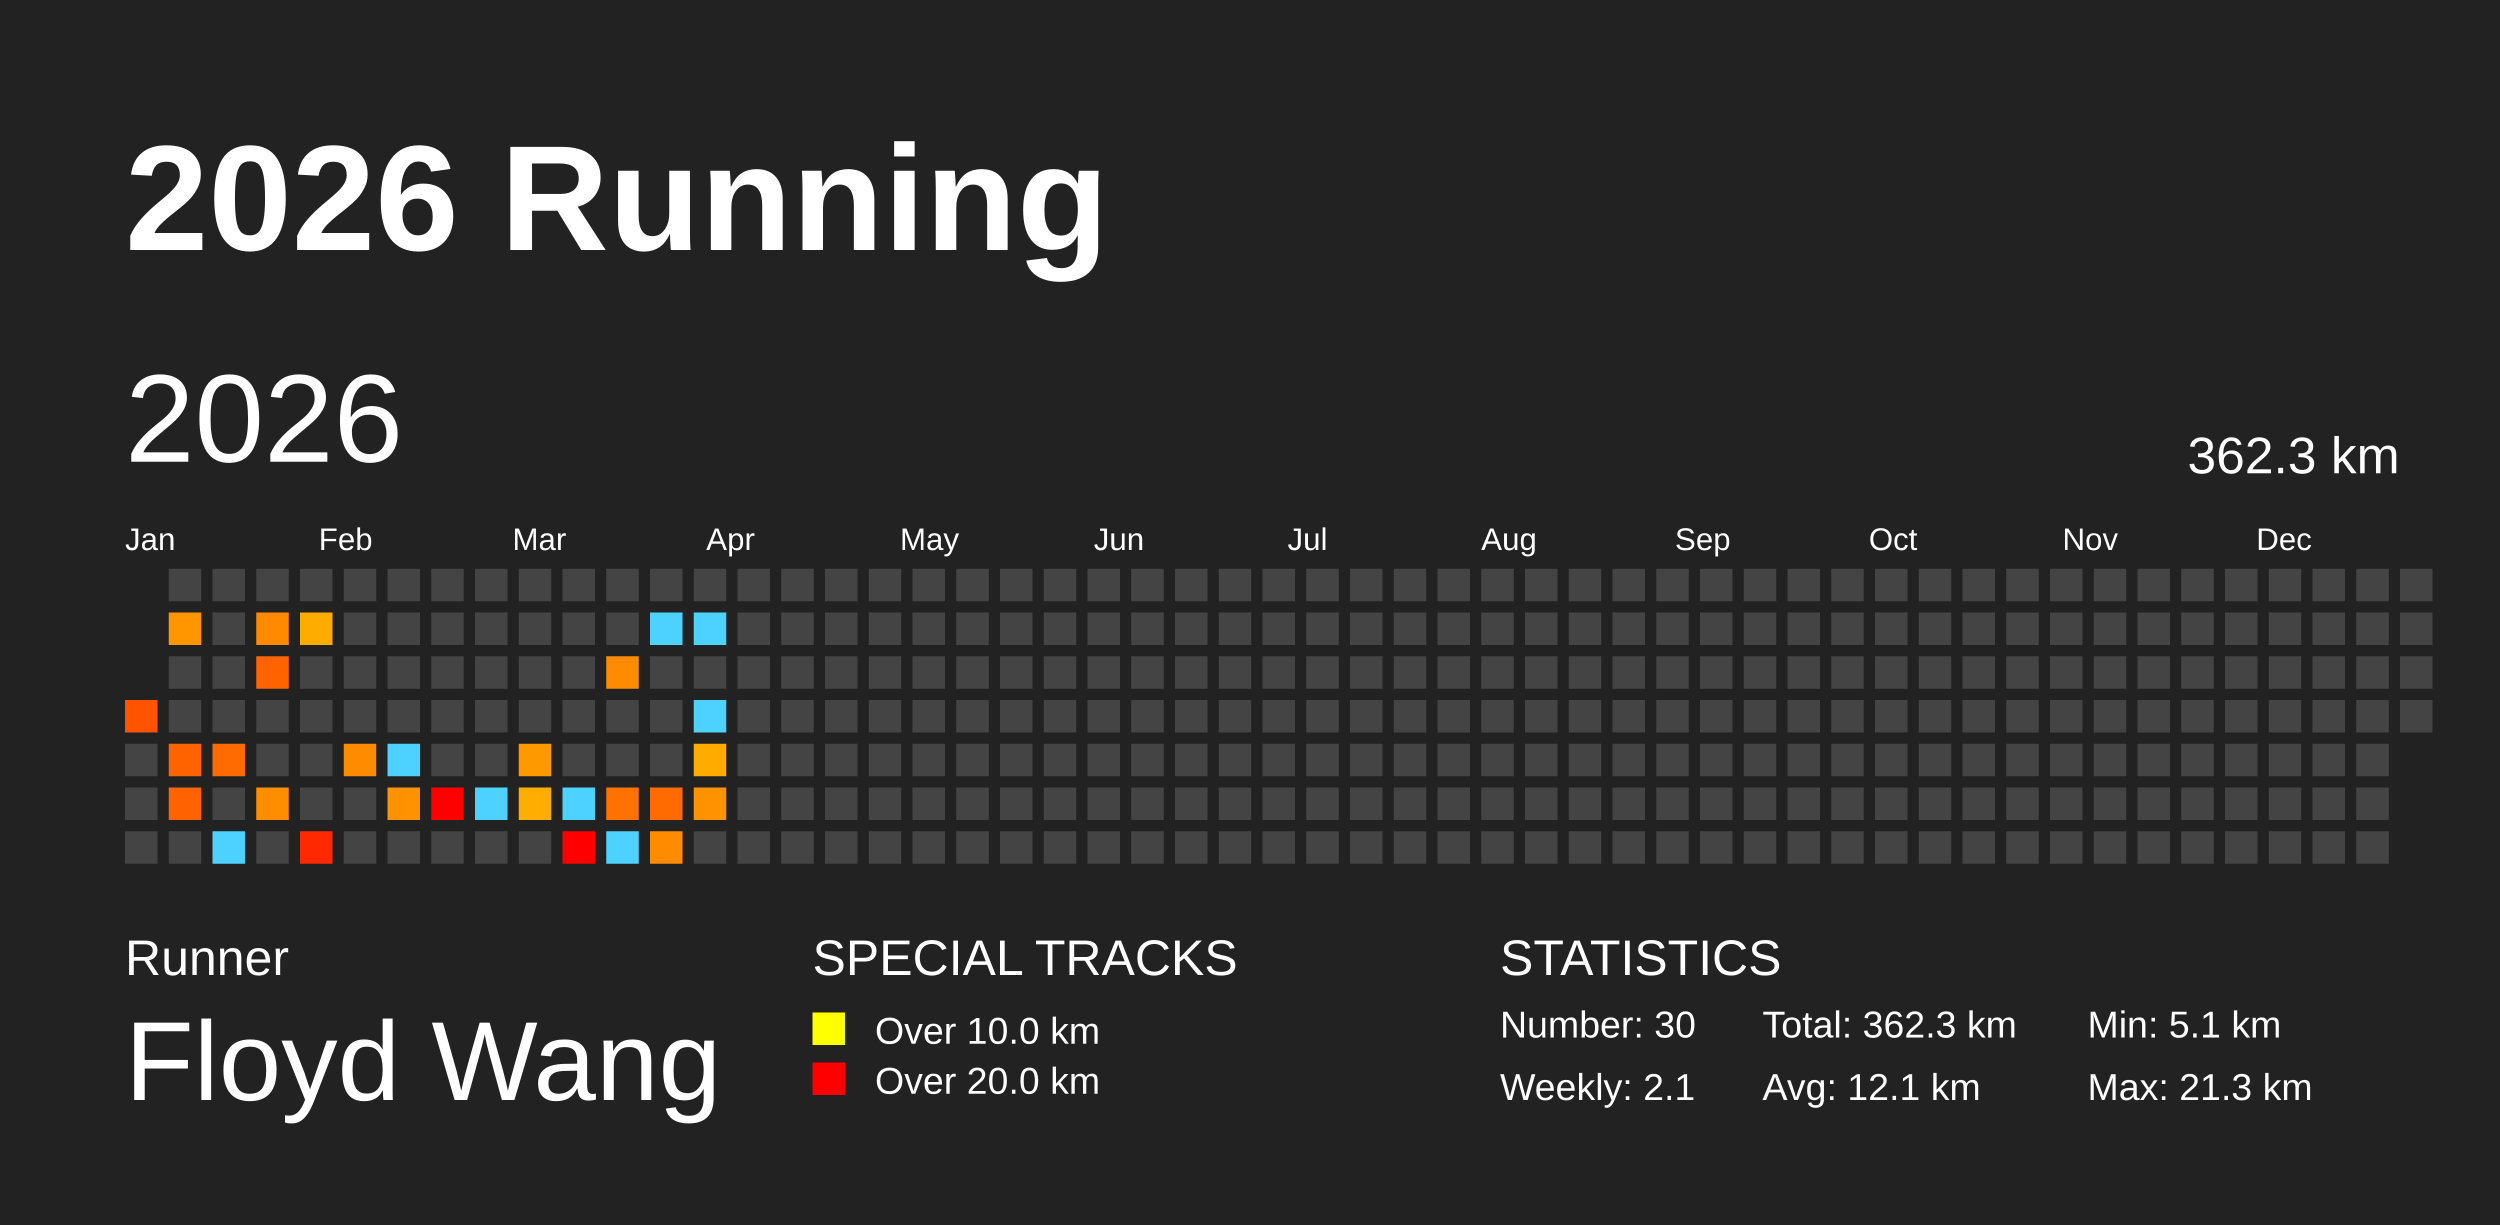
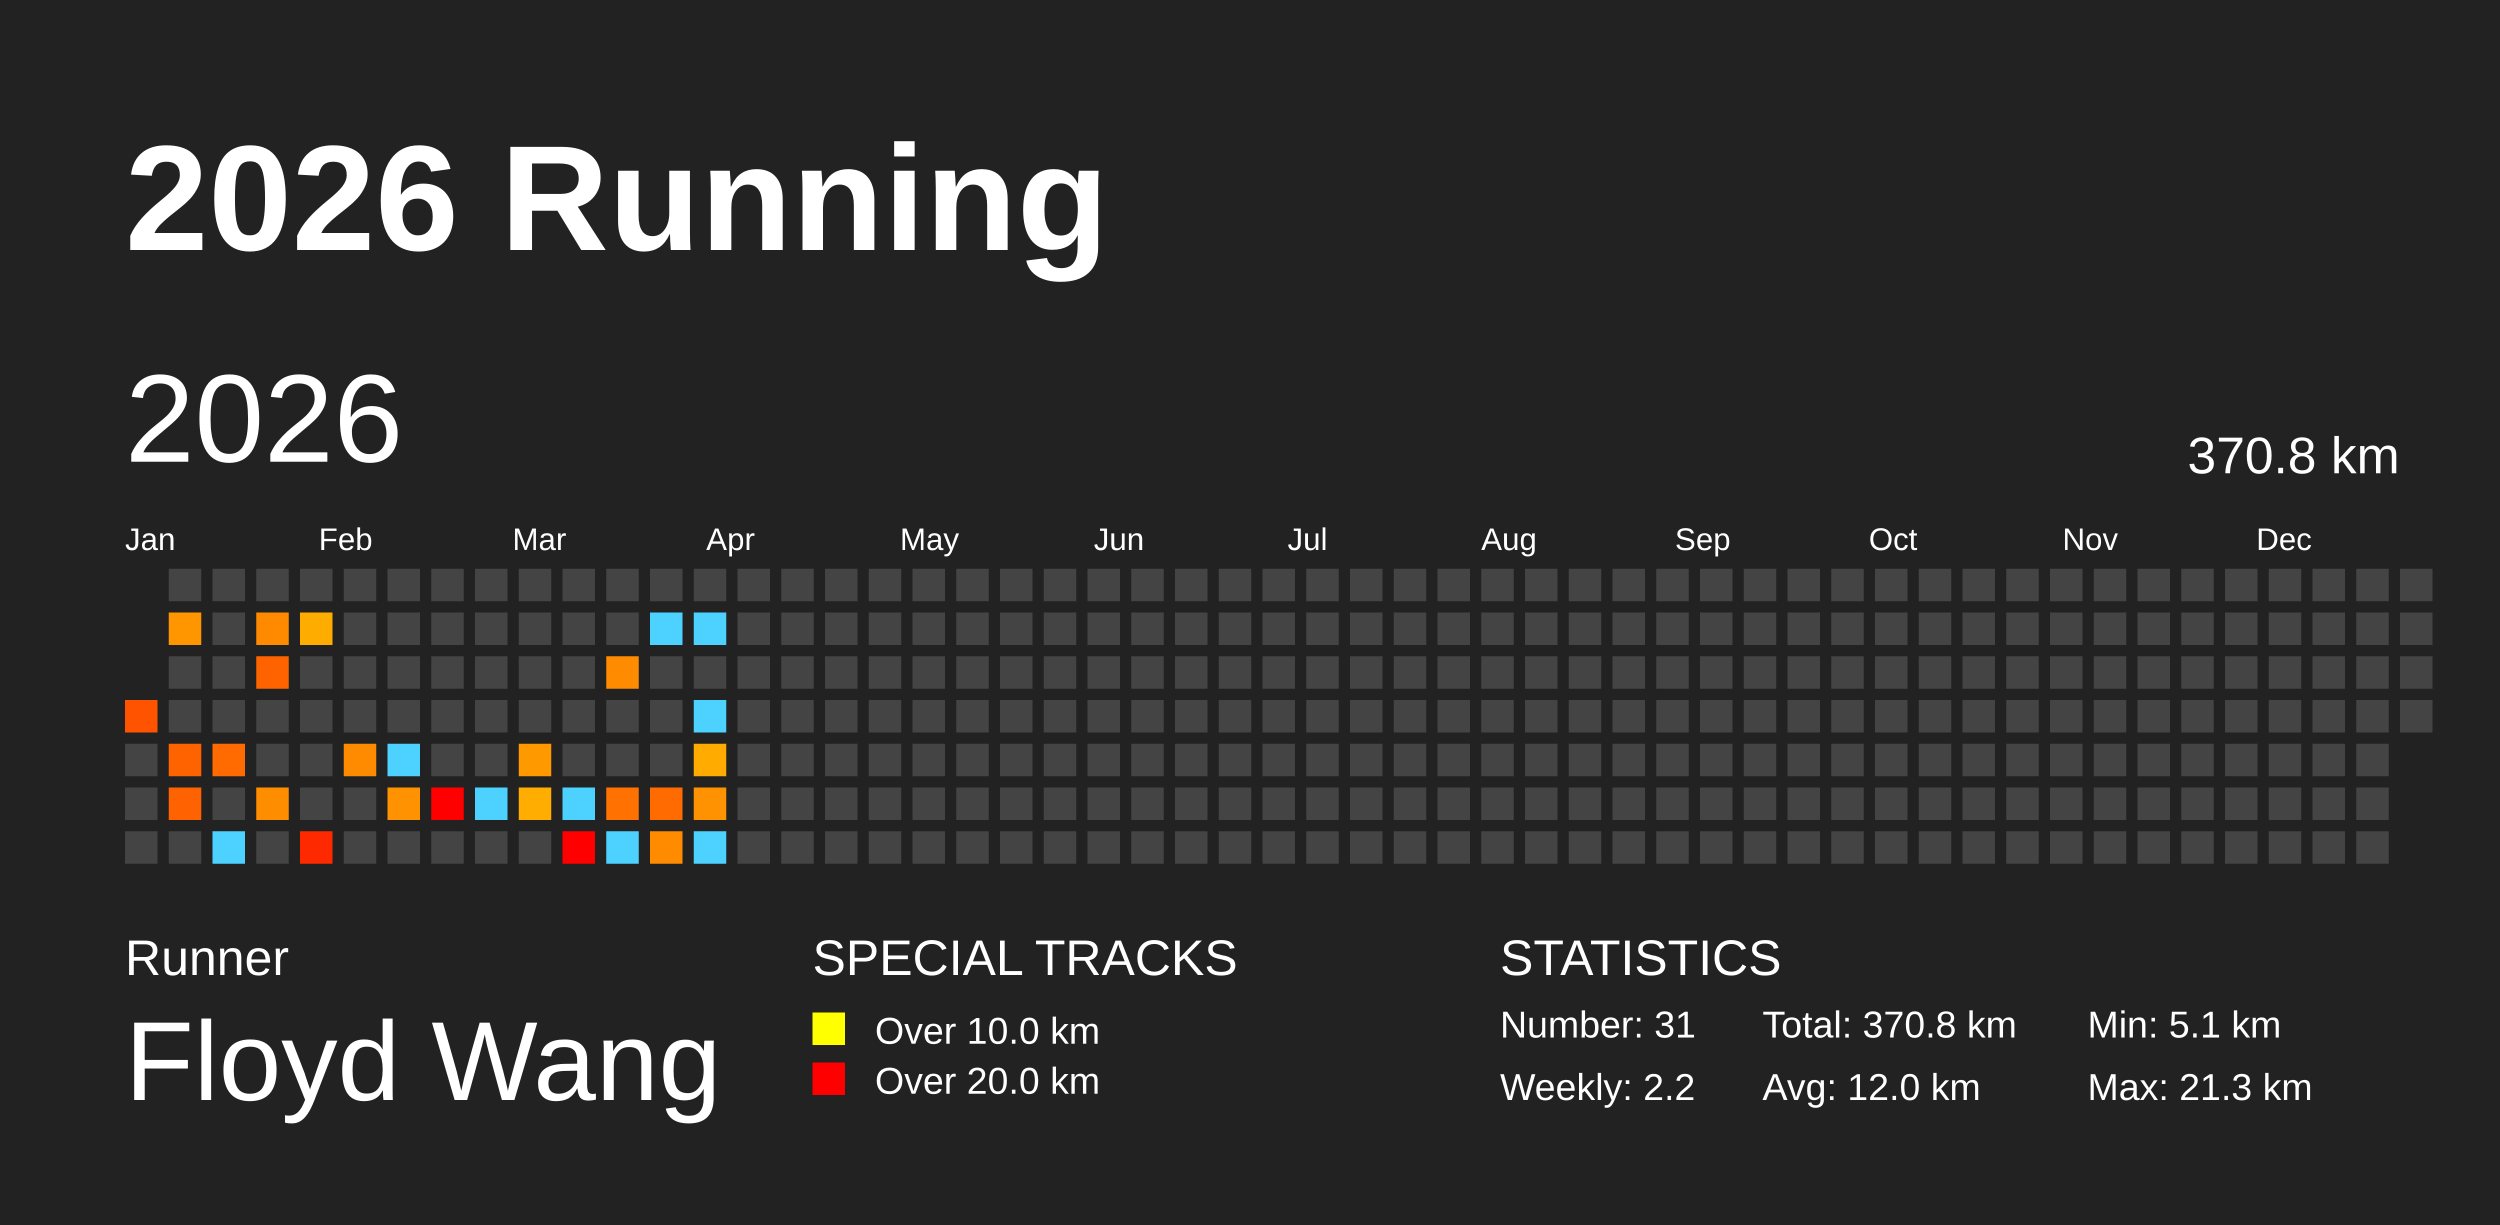
<svg xmlns="http://www.w3.org/2000/svg" baseProfile="full" height="98mm" version="1.1" viewBox="0,0,200,98" width="200mm">
  <defs />
  <rect fill="#222222" height="98" width="200" x="0" y="0" />
  <text fill="#FFFFFF" style="font-size:12px; font-family:Arial; font-weight:bold;" x="10" y="20">2026 Running</text>
  <text fill="#FFFFFF" style="font-size:4px; font-family:Arial" x="10" y="78">Runner</text>
  <text fill="#FFFFFF" style="font-size:9px; font-family:Arial" x="10" y="88">Floyd Wang</text>
  <text fill="#FFFFFF" style="font-size:4px; font-family:Arial" x="65" y="78">SPECIAL TRACKS</text>
  <rect fill="yellow" height="2.6" width="2.6" x="65" y="81" />
  <text fill="#FFFFFF" style="font-size:3px; font-family:Arial" x="70" y="83.5">Over 10.0 km</text>
  <rect fill="red" height="2.6" width="2.6" x="65" y="85" />
  <text fill="#FFFFFF" style="font-size:3px; font-family:Arial" x="70" y="87.5">Over 20.0 km</text>
  <text fill="#FFFFFF" style="font-size:4px; font-family:Arial" x="120" y="78">STATISTICS</text>
-   <text fill="#FFFFFF" style="font-size:3px; font-family:Arial" x="120" y="83">Number: 30</text>
-   <text fill="#FFFFFF" style="font-size:3px; font-family:Arial" x="120" y="88">Weekly: 2.1</text>
-   <text fill="#FFFFFF" style="font-size:3px; font-family:Arial" x="141" y="83">Total: 362.3 km</text>
-   <text fill="#FFFFFF" style="font-size:3px; font-family:Arial" x="141" y="88">Avg: 12.1 km</text>
+   <text fill="#FFFFFF" style="font-size:3px; font-family:Arial" x="120" y="83">Number: 31</text>
+   <text fill="#FFFFFF" style="font-size:3px; font-family:Arial" x="120" y="88">Weekly: 2.2</text>
+   <text fill="#FFFFFF" style="font-size:3px; font-family:Arial" x="141" y="83">Total: 370.8 km</text>
+   <text fill="#FFFFFF" style="font-size:3px; font-family:Arial" x="141" y="88">Avg: 12.0 km</text>
  <text fill="#FFFFFF" style="font-size:3px; font-family:Arial" x="167" y="83">Min: 5.1 km</text>
  <text fill="#FFFFFF" style="font-size:3px; font-family:Arial" x="167" y="88">Max: 21.3 km</text>
  <text dominant-baseline="hanging" fill="#FFFFFF" style="font-size:10.0px; font-family:Arial;" x="10" y="30">2026</text>
-   <text dominant-baseline="hanging" fill="#FFFFFF" style="font-size:4.125px; font-family:Arial;" x="175" y="35">362.3 km</text>
+   <text dominant-baseline="hanging" fill="#FFFFFF" style="font-size:4.125px; font-family:Arial;" x="175" y="35">370.8 km</text>
  <text fill="#FFFFFF" style="font-size:2.5px; font-family:Arial" x="10.0" y="44">Jan</text>
  <text fill="#FFFFFF" style="font-size:2.5px; font-family:Arial" x="25.5" y="44">Feb</text>
  <text fill="#FFFFFF" style="font-size:2.5px; font-family:Arial" x="41.0" y="44">Mar</text>
  <text fill="#FFFFFF" style="font-size:2.5px; font-family:Arial" x="56.5" y="44">Apr</text>
  <text fill="#FFFFFF" style="font-size:2.5px; font-family:Arial" x="72.0" y="44">May</text>
  <text fill="#FFFFFF" style="font-size:2.5px; font-family:Arial" x="87.5" y="44">Jun</text>
  <text fill="#FFFFFF" style="font-size:2.5px; font-family:Arial" x="103.0" y="44">Jul</text>
  <text fill="#FFFFFF" style="font-size:2.5px; font-family:Arial" x="118.5" y="44">Aug</text>
  <text fill="#FFFFFF" style="font-size:2.5px; font-family:Arial" x="134.0" y="44">Sep</text>
  <text fill="#FFFFFF" style="font-size:2.5px; font-family:Arial" x="149.5" y="44">Oct</text>
  <text fill="#FFFFFF" style="font-size:2.5px; font-family:Arial" x="165.0" y="44">Nov</text>
  <text fill="#FFFFFF" style="font-size:2.5px; font-family:Arial" x="180.5" y="44">Dec</text>
  <rect fill="#ff5300" height="2.6" width="2.6" x="10.0" y="56.0" />
  <rect fill="#444444" height="2.6" width="2.6" x="10.0" y="59.5" />
  <rect fill="#444444" height="2.6" width="2.6" x="10.0" y="63.0" />
  <rect fill="#444444" height="2.6" width="2.6" x="10.0" y="66.5" />
  <rect fill="#444444" height="2.6" width="2.6" x="13.5" y="45.5" />
  <rect fill="#ff9600" height="2.6" width="2.6" x="13.5" y="49.0" />
  <rect fill="#444444" height="2.6" width="2.6" x="13.5" y="52.5" />
  <rect fill="#444444" height="2.6" width="2.6" x="13.5" y="56.0" />
  <rect fill="#ff6300" height="2.6" width="2.6" x="13.5" y="59.5" />
  <rect fill="#ff6200" height="2.6" width="2.6" x="13.5" y="63.0" />
  <rect fill="#444444" height="2.6" width="2.6" x="13.5" y="66.5" />
  <rect fill="#444444" height="2.6" width="2.6" x="17.0" y="45.5" />
  <rect fill="#444444" height="2.6" width="2.6" x="17.0" y="49.0" />
  <rect fill="#444444" height="2.6" width="2.6" x="17.0" y="52.5" />
  <rect fill="#444444" height="2.6" width="2.6" x="17.0" y="56.0" />
  <rect fill="#ff6b00" height="2.6" width="2.6" x="17.0" y="59.5" />
  <rect fill="#444444" height="2.6" width="2.6" x="17.0" y="63.0" />
  <rect fill="#4dd2ff" height="2.6" width="2.6" x="17.0" y="66.5" />
  <rect fill="#444444" height="2.6" width="2.6" x="20.5" y="45.5" />
  <rect fill="#ff8a00" height="2.6" width="2.6" x="20.5" y="49.0" />
  <rect fill="#ff6300" height="2.6" width="2.6" x="20.5" y="52.5" />
  <rect fill="#444444" height="2.6" width="2.6" x="20.5" y="56.0" />
  <rect fill="#444444" height="2.6" width="2.6" x="20.5" y="59.5" />
  <rect fill="#ff8d00" height="2.6" width="2.6" x="20.5" y="63.0" />
  <rect fill="#444444" height="2.6" width="2.6" x="20.5" y="66.5" />
  <rect fill="#444444" height="2.6" width="2.6" x="24.0" y="45.5" />
  <rect fill="#ffac00" height="2.6" width="2.6" x="24.0" y="49.0" />
  <rect fill="#444444" height="2.6" width="2.6" x="24.0" y="52.5" />
  <rect fill="#444444" height="2.6" width="2.6" x="24.0" y="56.0" />
  <rect fill="#444444" height="2.6" width="2.6" x="24.0" y="59.5" />
  <rect fill="#444444" height="2.6" width="2.6" x="24.0" y="63.0" />
  <rect fill="#ff2900" height="2.6" width="2.6" x="24.0" y="66.5" />
  <rect fill="#444444" height="2.6" width="2.6" x="27.5" y="45.5" />
  <rect fill="#444444" height="2.6" width="2.6" x="27.5" y="49.0" />
  <rect fill="#444444" height="2.6" width="2.6" x="27.5" y="52.5" />
  <rect fill="#444444" height="2.6" width="2.6" x="27.5" y="56.0" />
  <rect fill="#ff8c00" height="2.6" width="2.6" x="27.5" y="59.5" />
  <rect fill="#444444" height="2.6" width="2.6" x="27.5" y="63.0" />
  <rect fill="#444444" height="2.6" width="2.6" x="27.5" y="66.5" />
  <rect fill="#444444" height="2.6" width="2.6" x="31.0" y="45.5" />
  <rect fill="#444444" height="2.6" width="2.6" x="31.0" y="49.0" />
  <rect fill="#444444" height="2.6" width="2.6" x="31.0" y="52.5" />
  <rect fill="#444444" height="2.6" width="2.6" x="31.0" y="56.0" />
  <rect fill="#4dd2ff" height="2.6" width="2.6" x="31.0" y="59.5" />
  <rect fill="#ff9200" height="2.6" width="2.6" x="31.0" y="63.0" />
  <rect fill="#444444" height="2.6" width="2.6" x="31.0" y="66.5" />
  <rect fill="#444444" height="2.6" width="2.6" x="34.5" y="45.5" />
  <rect fill="#444444" height="2.6" width="2.6" x="34.5" y="49.0" />
  <rect fill="#444444" height="2.6" width="2.6" x="34.5" y="52.5" />
  <rect fill="#444444" height="2.6" width="2.6" x="34.5" y="56.0" />
  <rect fill="#444444" height="2.6" width="2.6" x="34.5" y="59.5" />
  <rect fill="red" height="2.6" width="2.6" x="34.5" y="63.0" />
  <rect fill="#444444" height="2.6" width="2.6" x="34.5" y="66.5" />
  <rect fill="#444444" height="2.6" width="2.6" x="38.0" y="45.5" />
  <rect fill="#444444" height="2.6" width="2.6" x="38.0" y="49.0" />
  <rect fill="#444444" height="2.6" width="2.6" x="38.0" y="52.5" />
  <rect fill="#444444" height="2.6" width="2.6" x="38.0" y="56.0" />
  <rect fill="#444444" height="2.6" width="2.6" x="38.0" y="59.5" />
  <rect fill="#4dd2ff" height="2.6" width="2.6" x="38.0" y="63.0" />
  <rect fill="#444444" height="2.6" width="2.6" x="38.0" y="66.5" />
  <rect fill="#444444" height="2.6" width="2.6" x="41.5" y="45.5" />
  <rect fill="#444444" height="2.6" width="2.6" x="41.5" y="49.0" />
  <rect fill="#444444" height="2.6" width="2.6" x="41.5" y="52.5" />
  <rect fill="#444444" height="2.6" width="2.6" x="41.5" y="56.0" />
  <rect fill="#ff9900" height="2.6" width="2.6" x="41.5" y="59.5" />
  <rect fill="#ffad00" height="2.6" width="2.6" x="41.5" y="63.0" />
  <rect fill="#444444" height="2.6" width="2.6" x="41.5" y="66.5" />
  <rect fill="#444444" height="2.6" width="2.6" x="45.0" y="45.5" />
  <rect fill="#444444" height="2.6" width="2.6" x="45.0" y="49.0" />
  <rect fill="#444444" height="2.6" width="2.6" x="45.0" y="52.5" />
  <rect fill="#444444" height="2.6" width="2.6" x="45.0" y="56.0" />
  <rect fill="#444444" height="2.6" width="2.6" x="45.0" y="59.5" />
  <rect fill="#4dd2ff" height="2.6" width="2.6" x="45.0" y="63.0" />
  <rect fill="red" height="2.6" width="2.6" x="45.0" y="66.5" />
  <rect fill="#444444" height="2.6" width="2.6" x="48.5" y="45.5" />
  <rect fill="#444444" height="2.6" width="2.6" x="48.5" y="49.0" />
  <rect fill="#ff8c00" height="2.6" width="2.6" x="48.5" y="52.5" />
  <rect fill="#444444" height="2.6" width="2.6" x="48.5" y="56.0" />
  <rect fill="#444444" height="2.6" width="2.6" x="48.5" y="59.5" />
  <rect fill="#ff7100" height="2.6" width="2.6" x="48.5" y="63.0" />
  <rect fill="#4dd2ff" height="2.6" width="2.6" x="48.5" y="66.5" />
  <rect fill="#444444" height="2.6" width="2.6" x="52.0" y="45.5" />
  <rect fill="#4dd2ff" height="2.6" width="2.6" x="52.0" y="49.0" />
  <rect fill="#444444" height="2.6" width="2.6" x="52.0" y="52.5" />
  <rect fill="#444444" height="2.6" width="2.6" x="52.0" y="56.0" />
  <rect fill="#444444" height="2.6" width="2.6" x="52.0" y="59.5" />
  <rect fill="#ff6b00" height="2.6" width="2.6" x="52.0" y="63.0" />
  <rect fill="#ff8b00" height="2.6" width="2.6" x="52.0" y="66.5" />
  <rect fill="#444444" height="2.6" width="2.6" x="55.5" y="45.5" />
  <rect fill="#4dd2ff" height="2.6" width="2.6" x="55.5" y="49.0" />
  <rect fill="#444444" height="2.6" width="2.6" x="55.5" y="52.5" />
  <rect fill="#4dd2ff" height="2.6" width="2.6" x="55.5" y="56.0" />
  <rect fill="#ffab00" height="2.6" width="2.6" x="55.5" y="59.5" />
  <rect fill="#ff9200" height="2.6" width="2.6" x="55.5" y="63.0" />
-   <rect fill="#444444" height="2.6" width="2.6" x="55.5" y="66.5" />
+   <rect fill="#4dd2ff" height="2.6" width="2.6" x="55.5" y="66.5" />
  <rect fill="#444444" height="2.6" width="2.6" x="59.0" y="45.5" />
  <rect fill="#444444" height="2.6" width="2.6" x="59.0" y="49.0" />
  <rect fill="#444444" height="2.6" width="2.6" x="59.0" y="52.5" />
  <rect fill="#444444" height="2.6" width="2.6" x="59.0" y="56.0" />
  <rect fill="#444444" height="2.6" width="2.6" x="59.0" y="59.5" />
  <rect fill="#444444" height="2.6" width="2.6" x="59.0" y="63.0" />
  <rect fill="#444444" height="2.6" width="2.6" x="59.0" y="66.5" />
  <rect fill="#444444" height="2.6" width="2.6" x="62.5" y="45.5" />
  <rect fill="#444444" height="2.6" width="2.6" x="62.5" y="49.0" />
  <rect fill="#444444" height="2.6" width="2.6" x="62.5" y="52.5" />
  <rect fill="#444444" height="2.6" width="2.6" x="62.5" y="56.0" />
  <rect fill="#444444" height="2.6" width="2.6" x="62.5" y="59.5" />
  <rect fill="#444444" height="2.6" width="2.6" x="62.5" y="63.0" />
  <rect fill="#444444" height="2.6" width="2.6" x="62.5" y="66.5" />
  <rect fill="#444444" height="2.6" width="2.6" x="66.0" y="45.5" />
  <rect fill="#444444" height="2.6" width="2.6" x="66.0" y="49.0" />
  <rect fill="#444444" height="2.6" width="2.6" x="66.0" y="52.5" />
  <rect fill="#444444" height="2.6" width="2.6" x="66.0" y="56.0" />
  <rect fill="#444444" height="2.6" width="2.6" x="66.0" y="59.5" />
  <rect fill="#444444" height="2.6" width="2.6" x="66.0" y="63.0" />
  <rect fill="#444444" height="2.6" width="2.6" x="66.0" y="66.5" />
  <rect fill="#444444" height="2.6" width="2.6" x="69.5" y="45.5" />
  <rect fill="#444444" height="2.6" width="2.6" x="69.5" y="49.0" />
  <rect fill="#444444" height="2.6" width="2.6" x="69.5" y="52.5" />
  <rect fill="#444444" height="2.6" width="2.6" x="69.5" y="56.0" />
  <rect fill="#444444" height="2.6" width="2.6" x="69.5" y="59.5" />
  <rect fill="#444444" height="2.6" width="2.6" x="69.5" y="63.0" />
  <rect fill="#444444" height="2.6" width="2.6" x="69.5" y="66.5" />
  <rect fill="#444444" height="2.6" width="2.6" x="73.0" y="45.5" />
  <rect fill="#444444" height="2.6" width="2.6" x="73.0" y="49.0" />
  <rect fill="#444444" height="2.6" width="2.6" x="73.0" y="52.5" />
  <rect fill="#444444" height="2.6" width="2.6" x="73.0" y="56.0" />
  <rect fill="#444444" height="2.6" width="2.6" x="73.0" y="59.5" />
  <rect fill="#444444" height="2.6" width="2.6" x="73.0" y="63.0" />
  <rect fill="#444444" height="2.6" width="2.6" x="73.0" y="66.5" />
  <rect fill="#444444" height="2.6" width="2.6" x="76.5" y="45.5" />
  <rect fill="#444444" height="2.6" width="2.6" x="76.5" y="49.0" />
  <rect fill="#444444" height="2.6" width="2.6" x="76.5" y="52.5" />
  <rect fill="#444444" height="2.6" width="2.6" x="76.5" y="56.0" />
  <rect fill="#444444" height="2.6" width="2.6" x="76.5" y="59.5" />
  <rect fill="#444444" height="2.6" width="2.6" x="76.5" y="63.0" />
  <rect fill="#444444" height="2.6" width="2.6" x="76.5" y="66.5" />
  <rect fill="#444444" height="2.6" width="2.6" x="80.0" y="45.5" />
  <rect fill="#444444" height="2.6" width="2.6" x="80.0" y="49.0" />
  <rect fill="#444444" height="2.6" width="2.6" x="80.0" y="52.5" />
  <rect fill="#444444" height="2.6" width="2.6" x="80.0" y="56.0" />
  <rect fill="#444444" height="2.6" width="2.6" x="80.0" y="59.5" />
  <rect fill="#444444" height="2.6" width="2.6" x="80.0" y="63.0" />
  <rect fill="#444444" height="2.6" width="2.6" x="80.0" y="66.5" />
  <rect fill="#444444" height="2.6" width="2.6" x="83.5" y="45.5" />
  <rect fill="#444444" height="2.6" width="2.6" x="83.5" y="49.0" />
  <rect fill="#444444" height="2.6" width="2.6" x="83.5" y="52.5" />
  <rect fill="#444444" height="2.6" width="2.6" x="83.5" y="56.0" />
  <rect fill="#444444" height="2.6" width="2.6" x="83.5" y="59.5" />
  <rect fill="#444444" height="2.6" width="2.6" x="83.5" y="63.0" />
  <rect fill="#444444" height="2.6" width="2.6" x="83.5" y="66.5" />
  <rect fill="#444444" height="2.6" width="2.6" x="87.0" y="45.5" />
  <rect fill="#444444" height="2.6" width="2.6" x="87.0" y="49.0" />
  <rect fill="#444444" height="2.6" width="2.6" x="87.0" y="52.5" />
  <rect fill="#444444" height="2.6" width="2.6" x="87.0" y="56.0" />
  <rect fill="#444444" height="2.6" width="2.6" x="87.0" y="59.5" />
  <rect fill="#444444" height="2.6" width="2.6" x="87.0" y="63.0" />
  <rect fill="#444444" height="2.6" width="2.6" x="87.0" y="66.5" />
  <rect fill="#444444" height="2.6" width="2.6" x="90.5" y="45.5" />
  <rect fill="#444444" height="2.6" width="2.6" x="90.5" y="49.0" />
  <rect fill="#444444" height="2.6" width="2.6" x="90.5" y="52.5" />
  <rect fill="#444444" height="2.6" width="2.6" x="90.5" y="56.0" />
  <rect fill="#444444" height="2.6" width="2.6" x="90.5" y="59.5" />
  <rect fill="#444444" height="2.6" width="2.6" x="90.5" y="63.0" />
  <rect fill="#444444" height="2.6" width="2.6" x="90.5" y="66.5" />
  <rect fill="#444444" height="2.6" width="2.6" x="94.0" y="45.5" />
  <rect fill="#444444" height="2.6" width="2.6" x="94.0" y="49.0" />
  <rect fill="#444444" height="2.6" width="2.6" x="94.0" y="52.5" />
  <rect fill="#444444" height="2.6" width="2.6" x="94.0" y="56.0" />
  <rect fill="#444444" height="2.6" width="2.6" x="94.0" y="59.5" />
  <rect fill="#444444" height="2.6" width="2.6" x="94.0" y="63.0" />
  <rect fill="#444444" height="2.6" width="2.6" x="94.0" y="66.5" />
  <rect fill="#444444" height="2.6" width="2.6" x="97.5" y="45.5" />
  <rect fill="#444444" height="2.6" width="2.6" x="97.5" y="49.0" />
  <rect fill="#444444" height="2.6" width="2.6" x="97.5" y="52.5" />
  <rect fill="#444444" height="2.6" width="2.6" x="97.5" y="56.0" />
  <rect fill="#444444" height="2.6" width="2.6" x="97.5" y="59.5" />
  <rect fill="#444444" height="2.6" width="2.6" x="97.5" y="63.0" />
  <rect fill="#444444" height="2.6" width="2.6" x="97.5" y="66.5" />
  <rect fill="#444444" height="2.6" width="2.6" x="101.0" y="45.5" />
  <rect fill="#444444" height="2.6" width="2.6" x="101.0" y="49.0" />
  <rect fill="#444444" height="2.6" width="2.6" x="101.0" y="52.5" />
  <rect fill="#444444" height="2.6" width="2.6" x="101.0" y="56.0" />
  <rect fill="#444444" height="2.6" width="2.6" x="101.0" y="59.5" />
  <rect fill="#444444" height="2.6" width="2.6" x="101.0" y="63.0" />
  <rect fill="#444444" height="2.6" width="2.6" x="101.0" y="66.5" />
  <rect fill="#444444" height="2.6" width="2.6" x="104.5" y="45.5" />
  <rect fill="#444444" height="2.6" width="2.6" x="104.5" y="49.0" />
  <rect fill="#444444" height="2.6" width="2.6" x="104.5" y="52.5" />
  <rect fill="#444444" height="2.6" width="2.6" x="104.5" y="56.0" />
  <rect fill="#444444" height="2.6" width="2.6" x="104.5" y="59.5" />
  <rect fill="#444444" height="2.6" width="2.6" x="104.5" y="63.0" />
  <rect fill="#444444" height="2.6" width="2.6" x="104.5" y="66.5" />
  <rect fill="#444444" height="2.6" width="2.6" x="108.0" y="45.5" />
  <rect fill="#444444" height="2.6" width="2.6" x="108.0" y="49.0" />
  <rect fill="#444444" height="2.6" width="2.6" x="108.0" y="52.5" />
  <rect fill="#444444" height="2.6" width="2.6" x="108.0" y="56.0" />
  <rect fill="#444444" height="2.6" width="2.6" x="108.0" y="59.5" />
  <rect fill="#444444" height="2.6" width="2.6" x="108.0" y="63.0" />
  <rect fill="#444444" height="2.6" width="2.6" x="108.0" y="66.5" />
  <rect fill="#444444" height="2.6" width="2.6" x="111.5" y="45.5" />
  <rect fill="#444444" height="2.6" width="2.6" x="111.5" y="49.0" />
  <rect fill="#444444" height="2.6" width="2.6" x="111.5" y="52.5" />
  <rect fill="#444444" height="2.6" width="2.6" x="111.5" y="56.0" />
  <rect fill="#444444" height="2.6" width="2.6" x="111.5" y="59.5" />
  <rect fill="#444444" height="2.6" width="2.6" x="111.5" y="63.0" />
  <rect fill="#444444" height="2.6" width="2.6" x="111.5" y="66.5" />
  <rect fill="#444444" height="2.6" width="2.6" x="115.0" y="45.5" />
  <rect fill="#444444" height="2.6" width="2.6" x="115.0" y="49.0" />
  <rect fill="#444444" height="2.6" width="2.6" x="115.0" y="52.5" />
  <rect fill="#444444" height="2.6" width="2.6" x="115.0" y="56.0" />
  <rect fill="#444444" height="2.6" width="2.6" x="115.0" y="59.5" />
  <rect fill="#444444" height="2.6" width="2.6" x="115.0" y="63.0" />
  <rect fill="#444444" height="2.6" width="2.6" x="115.0" y="66.5" />
  <rect fill="#444444" height="2.6" width="2.6" x="118.5" y="45.5" />
  <rect fill="#444444" height="2.6" width="2.6" x="118.5" y="49.0" />
  <rect fill="#444444" height="2.6" width="2.6" x="118.5" y="52.5" />
  <rect fill="#444444" height="2.6" width="2.6" x="118.5" y="56.0" />
  <rect fill="#444444" height="2.6" width="2.6" x="118.5" y="59.5" />
  <rect fill="#444444" height="2.6" width="2.6" x="118.5" y="63.0" />
  <rect fill="#444444" height="2.6" width="2.6" x="118.5" y="66.5" />
  <rect fill="#444444" height="2.6" width="2.6" x="122.0" y="45.5" />
  <rect fill="#444444" height="2.6" width="2.6" x="122.0" y="49.0" />
  <rect fill="#444444" height="2.6" width="2.6" x="122.0" y="52.5" />
  <rect fill="#444444" height="2.6" width="2.6" x="122.0" y="56.0" />
  <rect fill="#444444" height="2.6" width="2.6" x="122.0" y="59.5" />
  <rect fill="#444444" height="2.6" width="2.6" x="122.0" y="63.0" />
  <rect fill="#444444" height="2.6" width="2.6" x="122.0" y="66.5" />
  <rect fill="#444444" height="2.6" width="2.6" x="125.5" y="45.5" />
  <rect fill="#444444" height="2.6" width="2.6" x="125.5" y="49.0" />
  <rect fill="#444444" height="2.6" width="2.6" x="125.5" y="52.5" />
  <rect fill="#444444" height="2.6" width="2.6" x="125.5" y="56.0" />
  <rect fill="#444444" height="2.6" width="2.6" x="125.5" y="59.5" />
  <rect fill="#444444" height="2.6" width="2.6" x="125.5" y="63.0" />
  <rect fill="#444444" height="2.6" width="2.6" x="125.5" y="66.5" />
  <rect fill="#444444" height="2.6" width="2.6" x="129.0" y="45.5" />
  <rect fill="#444444" height="2.6" width="2.6" x="129.0" y="49.0" />
  <rect fill="#444444" height="2.6" width="2.6" x="129.0" y="52.5" />
  <rect fill="#444444" height="2.6" width="2.6" x="129.0" y="56.0" />
  <rect fill="#444444" height="2.6" width="2.6" x="129.0" y="59.5" />
  <rect fill="#444444" height="2.6" width="2.6" x="129.0" y="63.0" />
  <rect fill="#444444" height="2.6" width="2.6" x="129.0" y="66.5" />
  <rect fill="#444444" height="2.6" width="2.6" x="132.5" y="45.5" />
  <rect fill="#444444" height="2.6" width="2.6" x="132.5" y="49.0" />
  <rect fill="#444444" height="2.6" width="2.6" x="132.5" y="52.5" />
  <rect fill="#444444" height="2.6" width="2.6" x="132.5" y="56.0" />
  <rect fill="#444444" height="2.6" width="2.6" x="132.5" y="59.5" />
  <rect fill="#444444" height="2.6" width="2.6" x="132.5" y="63.0" />
  <rect fill="#444444" height="2.6" width="2.6" x="132.5" y="66.5" />
  <rect fill="#444444" height="2.6" width="2.6" x="136.0" y="45.5" />
  <rect fill="#444444" height="2.6" width="2.6" x="136.0" y="49.0" />
  <rect fill="#444444" height="2.6" width="2.6" x="136.0" y="52.5" />
  <rect fill="#444444" height="2.6" width="2.6" x="136.0" y="56.0" />
  <rect fill="#444444" height="2.6" width="2.6" x="136.0" y="59.5" />
  <rect fill="#444444" height="2.6" width="2.6" x="136.0" y="63.0" />
  <rect fill="#444444" height="2.6" width="2.6" x="136.0" y="66.5" />
  <rect fill="#444444" height="2.6" width="2.6" x="139.5" y="45.5" />
  <rect fill="#444444" height="2.6" width="2.6" x="139.5" y="49.0" />
  <rect fill="#444444" height="2.6" width="2.6" x="139.5" y="52.5" />
  <rect fill="#444444" height="2.6" width="2.6" x="139.5" y="56.0" />
  <rect fill="#444444" height="2.6" width="2.6" x="139.5" y="59.5" />
  <rect fill="#444444" height="2.6" width="2.6" x="139.5" y="63.0" />
  <rect fill="#444444" height="2.6" width="2.6" x="139.5" y="66.5" />
  <rect fill="#444444" height="2.6" width="2.6" x="143.0" y="45.5" />
  <rect fill="#444444" height="2.6" width="2.6" x="143.0" y="49.0" />
  <rect fill="#444444" height="2.6" width="2.6" x="143.0" y="52.5" />
  <rect fill="#444444" height="2.6" width="2.6" x="143.0" y="56.0" />
  <rect fill="#444444" height="2.6" width="2.6" x="143.0" y="59.5" />
  <rect fill="#444444" height="2.6" width="2.6" x="143.0" y="63.0" />
  <rect fill="#444444" height="2.6" width="2.6" x="143.0" y="66.5" />
  <rect fill="#444444" height="2.6" width="2.6" x="146.5" y="45.5" />
  <rect fill="#444444" height="2.6" width="2.6" x="146.5" y="49.0" />
  <rect fill="#444444" height="2.6" width="2.6" x="146.5" y="52.5" />
  <rect fill="#444444" height="2.6" width="2.6" x="146.5" y="56.0" />
  <rect fill="#444444" height="2.6" width="2.6" x="146.5" y="59.5" />
  <rect fill="#444444" height="2.6" width="2.6" x="146.5" y="63.0" />
  <rect fill="#444444" height="2.6" width="2.6" x="146.5" y="66.5" />
  <rect fill="#444444" height="2.6" width="2.6" x="150.0" y="45.5" />
  <rect fill="#444444" height="2.6" width="2.6" x="150.0" y="49.0" />
  <rect fill="#444444" height="2.6" width="2.6" x="150.0" y="52.5" />
  <rect fill="#444444" height="2.6" width="2.6" x="150.0" y="56.0" />
  <rect fill="#444444" height="2.6" width="2.6" x="150.0" y="59.5" />
  <rect fill="#444444" height="2.6" width="2.6" x="150.0" y="63.0" />
  <rect fill="#444444" height="2.6" width="2.6" x="150.0" y="66.5" />
  <rect fill="#444444" height="2.6" width="2.6" x="153.5" y="45.5" />
  <rect fill="#444444" height="2.6" width="2.6" x="153.5" y="49.0" />
  <rect fill="#444444" height="2.6" width="2.6" x="153.5" y="52.5" />
  <rect fill="#444444" height="2.6" width="2.6" x="153.5" y="56.0" />
  <rect fill="#444444" height="2.6" width="2.6" x="153.5" y="59.5" />
  <rect fill="#444444" height="2.6" width="2.6" x="153.5" y="63.0" />
  <rect fill="#444444" height="2.6" width="2.6" x="153.5" y="66.5" />
  <rect fill="#444444" height="2.6" width="2.6" x="157.0" y="45.5" />
  <rect fill="#444444" height="2.6" width="2.6" x="157.0" y="49.0" />
  <rect fill="#444444" height="2.6" width="2.6" x="157.0" y="52.5" />
  <rect fill="#444444" height="2.6" width="2.6" x="157.0" y="56.0" />
  <rect fill="#444444" height="2.6" width="2.6" x="157.0" y="59.5" />
  <rect fill="#444444" height="2.6" width="2.6" x="157.0" y="63.0" />
  <rect fill="#444444" height="2.6" width="2.6" x="157.0" y="66.5" />
  <rect fill="#444444" height="2.6" width="2.6" x="160.5" y="45.5" />
  <rect fill="#444444" height="2.6" width="2.6" x="160.5" y="49.0" />
  <rect fill="#444444" height="2.6" width="2.6" x="160.5" y="52.5" />
  <rect fill="#444444" height="2.6" width="2.6" x="160.5" y="56.0" />
  <rect fill="#444444" height="2.6" width="2.6" x="160.5" y="59.5" />
  <rect fill="#444444" height="2.6" width="2.6" x="160.5" y="63.0" />
  <rect fill="#444444" height="2.6" width="2.6" x="160.5" y="66.5" />
  <rect fill="#444444" height="2.6" width="2.6" x="164.0" y="45.5" />
  <rect fill="#444444" height="2.6" width="2.6" x="164.0" y="49.0" />
  <rect fill="#444444" height="2.6" width="2.6" x="164.0" y="52.5" />
  <rect fill="#444444" height="2.6" width="2.6" x="164.0" y="56.0" />
  <rect fill="#444444" height="2.6" width="2.6" x="164.0" y="59.5" />
  <rect fill="#444444" height="2.6" width="2.6" x="164.0" y="63.0" />
  <rect fill="#444444" height="2.6" width="2.6" x="164.0" y="66.5" />
  <rect fill="#444444" height="2.6" width="2.6" x="167.5" y="45.5" />
  <rect fill="#444444" height="2.6" width="2.6" x="167.5" y="49.0" />
  <rect fill="#444444" height="2.6" width="2.6" x="167.5" y="52.5" />
  <rect fill="#444444" height="2.6" width="2.6" x="167.5" y="56.0" />
  <rect fill="#444444" height="2.6" width="2.6" x="167.5" y="59.5" />
  <rect fill="#444444" height="2.6" width="2.6" x="167.5" y="63.0" />
  <rect fill="#444444" height="2.6" width="2.6" x="167.5" y="66.5" />
  <rect fill="#444444" height="2.6" width="2.6" x="171.0" y="45.5" />
  <rect fill="#444444" height="2.6" width="2.6" x="171.0" y="49.0" />
  <rect fill="#444444" height="2.6" width="2.6" x="171.0" y="52.5" />
  <rect fill="#444444" height="2.6" width="2.6" x="171.0" y="56.0" />
  <rect fill="#444444" height="2.6" width="2.6" x="171.0" y="59.5" />
  <rect fill="#444444" height="2.6" width="2.6" x="171.0" y="63.0" />
  <rect fill="#444444" height="2.6" width="2.6" x="171.0" y="66.5" />
  <rect fill="#444444" height="2.6" width="2.6" x="174.5" y="45.5" />
  <rect fill="#444444" height="2.6" width="2.6" x="174.5" y="49.0" />
  <rect fill="#444444" height="2.6" width="2.6" x="174.5" y="52.5" />
  <rect fill="#444444" height="2.6" width="2.6" x="174.5" y="56.0" />
  <rect fill="#444444" height="2.6" width="2.6" x="174.5" y="59.5" />
  <rect fill="#444444" height="2.6" width="2.6" x="174.5" y="63.0" />
  <rect fill="#444444" height="2.6" width="2.6" x="174.5" y="66.5" />
  <rect fill="#444444" height="2.6" width="2.6" x="178.0" y="45.5" />
  <rect fill="#444444" height="2.6" width="2.6" x="178.0" y="49.0" />
  <rect fill="#444444" height="2.6" width="2.6" x="178.0" y="52.5" />
  <rect fill="#444444" height="2.6" width="2.6" x="178.0" y="56.0" />
  <rect fill="#444444" height="2.6" width="2.6" x="178.0" y="59.5" />
  <rect fill="#444444" height="2.6" width="2.6" x="178.0" y="63.0" />
  <rect fill="#444444" height="2.6" width="2.6" x="178.0" y="66.5" />
  <rect fill="#444444" height="2.6" width="2.6" x="181.5" y="45.5" />
  <rect fill="#444444" height="2.6" width="2.6" x="181.5" y="49.0" />
  <rect fill="#444444" height="2.6" width="2.6" x="181.5" y="52.5" />
  <rect fill="#444444" height="2.6" width="2.6" x="181.5" y="56.0" />
  <rect fill="#444444" height="2.6" width="2.6" x="181.5" y="59.5" />
  <rect fill="#444444" height="2.6" width="2.6" x="181.5" y="63.0" />
  <rect fill="#444444" height="2.6" width="2.6" x="181.5" y="66.5" />
  <rect fill="#444444" height="2.6" width="2.6" x="185.0" y="45.5" />
  <rect fill="#444444" height="2.6" width="2.6" x="185.0" y="49.0" />
  <rect fill="#444444" height="2.6" width="2.6" x="185.0" y="52.5" />
  <rect fill="#444444" height="2.6" width="2.6" x="185.0" y="56.0" />
  <rect fill="#444444" height="2.6" width="2.6" x="185.0" y="59.5" />
  <rect fill="#444444" height="2.6" width="2.6" x="185.0" y="63.0" />
  <rect fill="#444444" height="2.6" width="2.6" x="185.0" y="66.5" />
  <rect fill="#444444" height="2.6" width="2.6" x="188.5" y="45.5" />
  <rect fill="#444444" height="2.6" width="2.6" x="188.5" y="49.0" />
  <rect fill="#444444" height="2.6" width="2.6" x="188.5" y="52.5" />
  <rect fill="#444444" height="2.6" width="2.6" x="188.5" y="56.0" />
  <rect fill="#444444" height="2.6" width="2.6" x="188.5" y="59.5" />
  <rect fill="#444444" height="2.6" width="2.6" x="188.5" y="63.0" />
  <rect fill="#444444" height="2.6" width="2.6" x="188.5" y="66.5" />
  <rect fill="#444444" height="2.6" width="2.6" x="192.0" y="45.5" />
  <rect fill="#444444" height="2.6" width="2.6" x="192.0" y="49.0" />
  <rect fill="#444444" height="2.6" width="2.6" x="192.0" y="52.5" />
  <rect fill="#444444" height="2.6" width="2.6" x="192.0" y="56.0" />
</svg>
